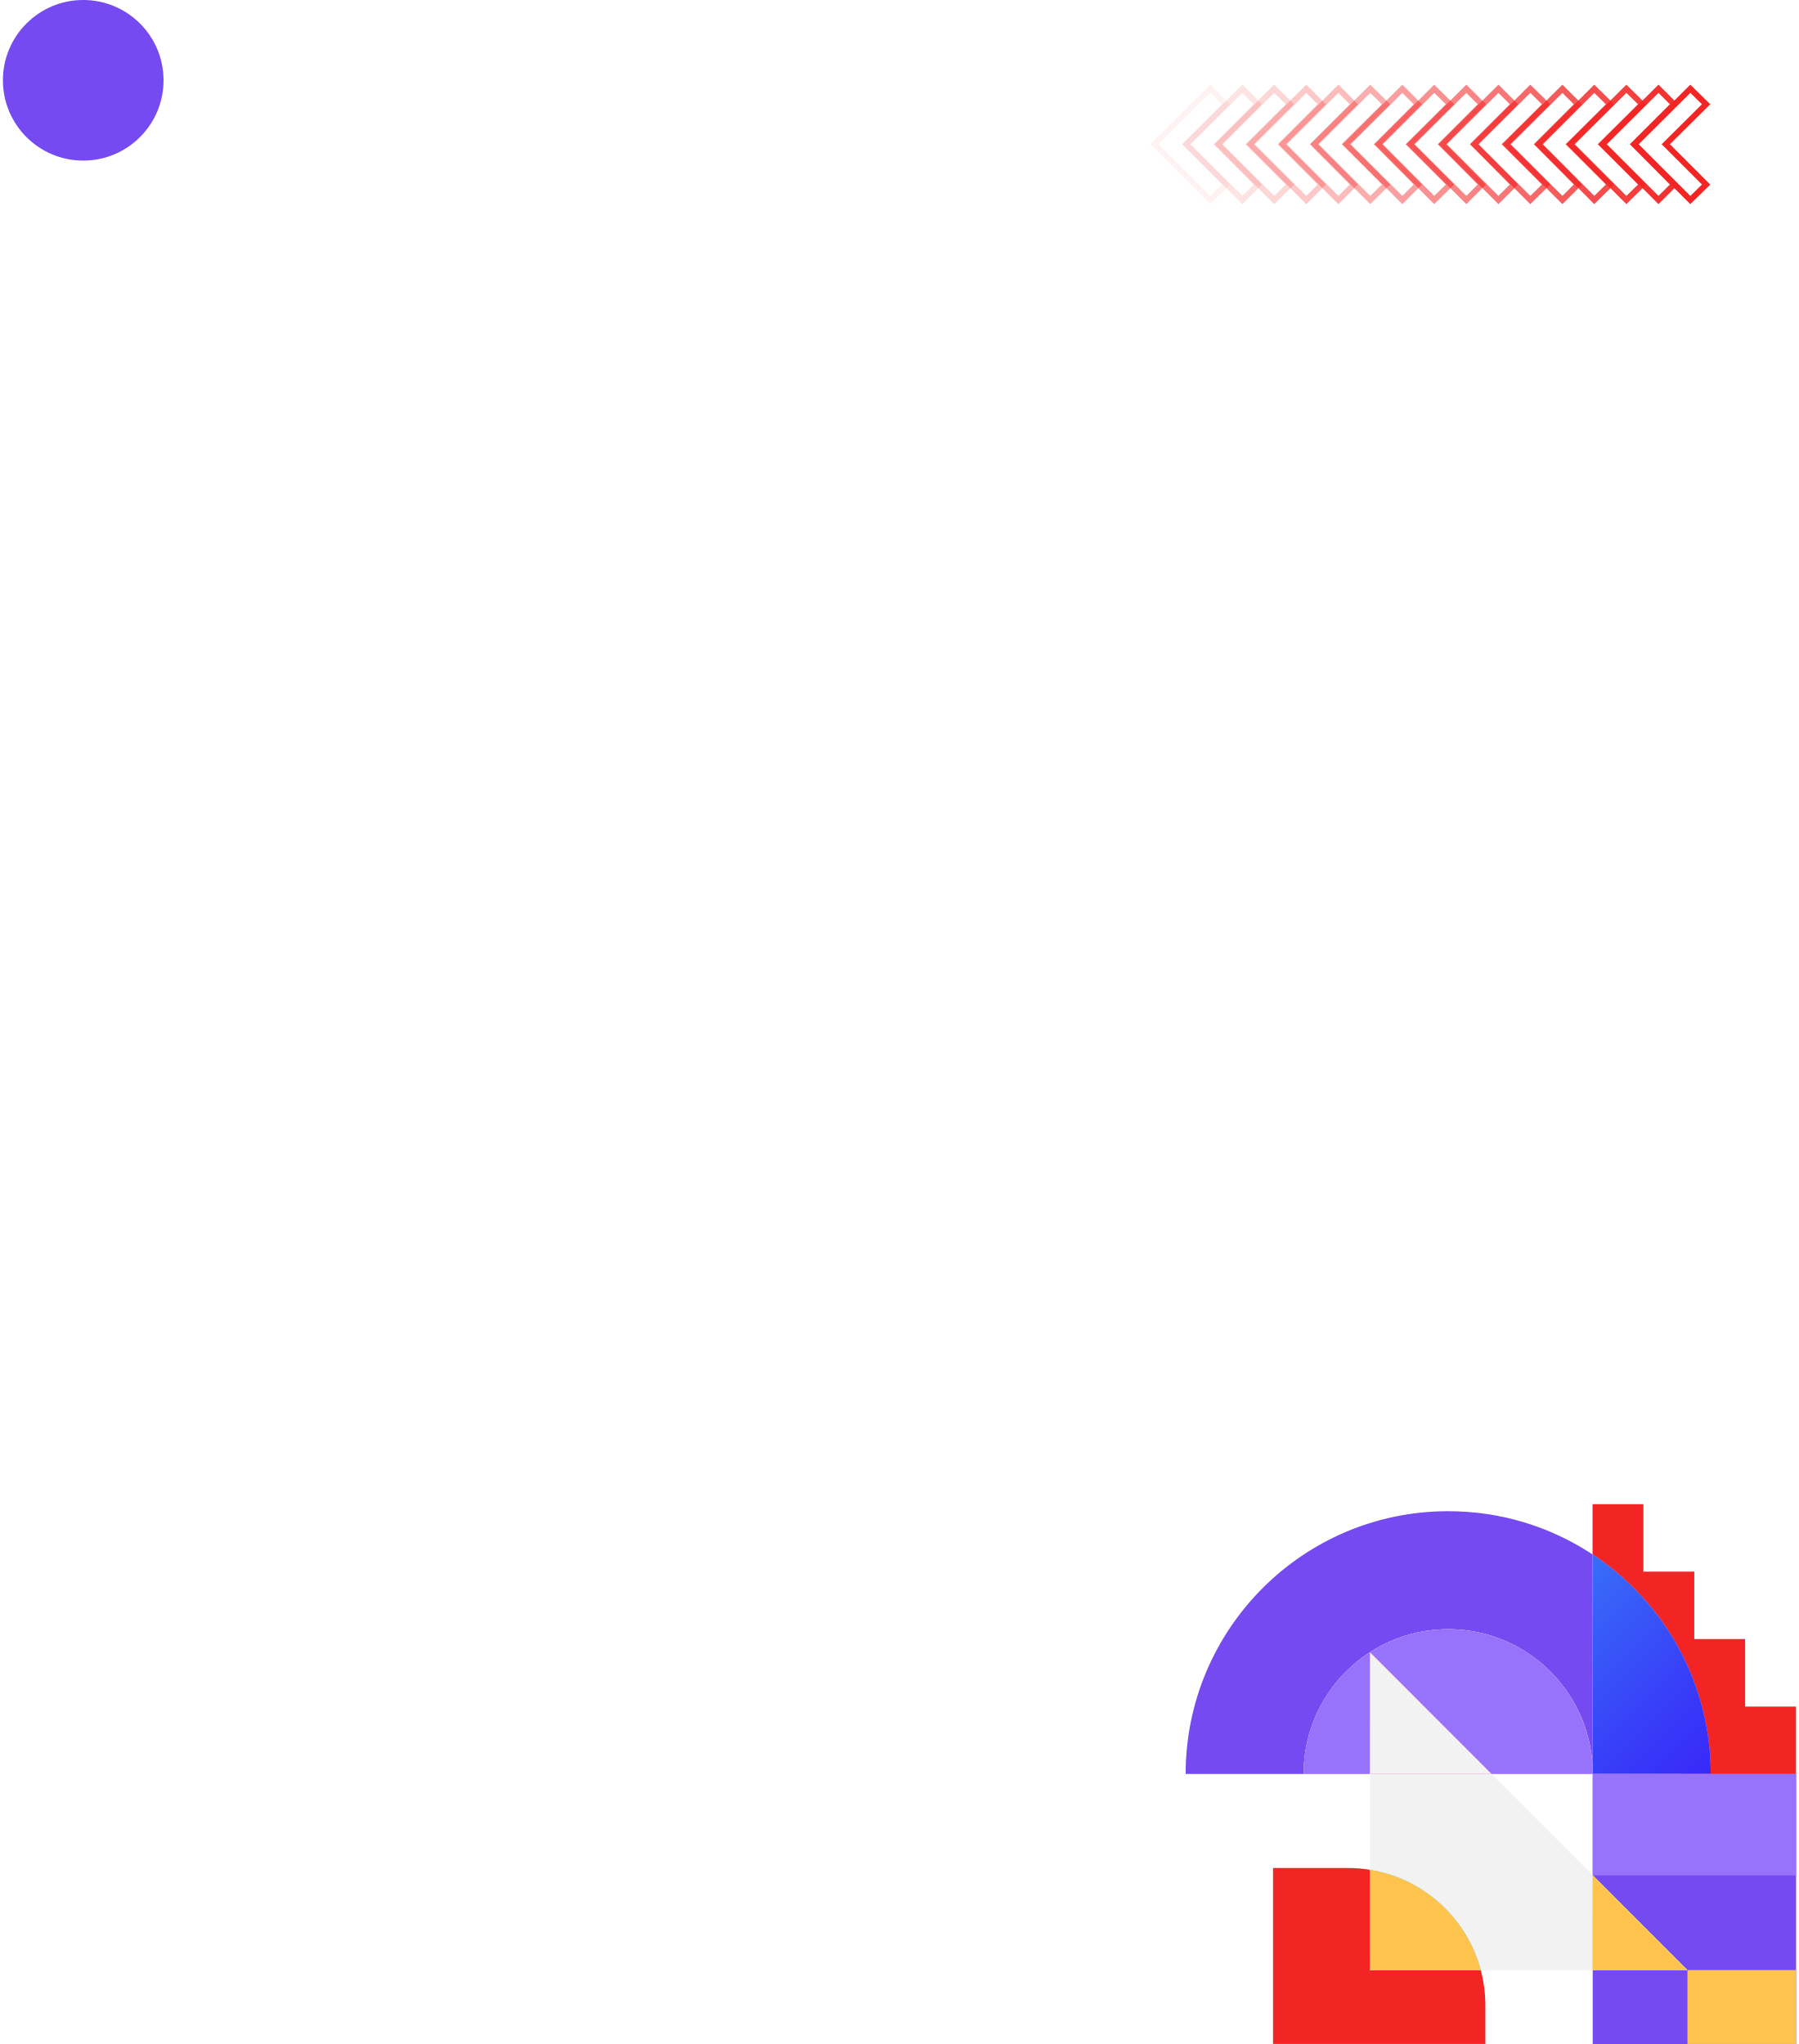
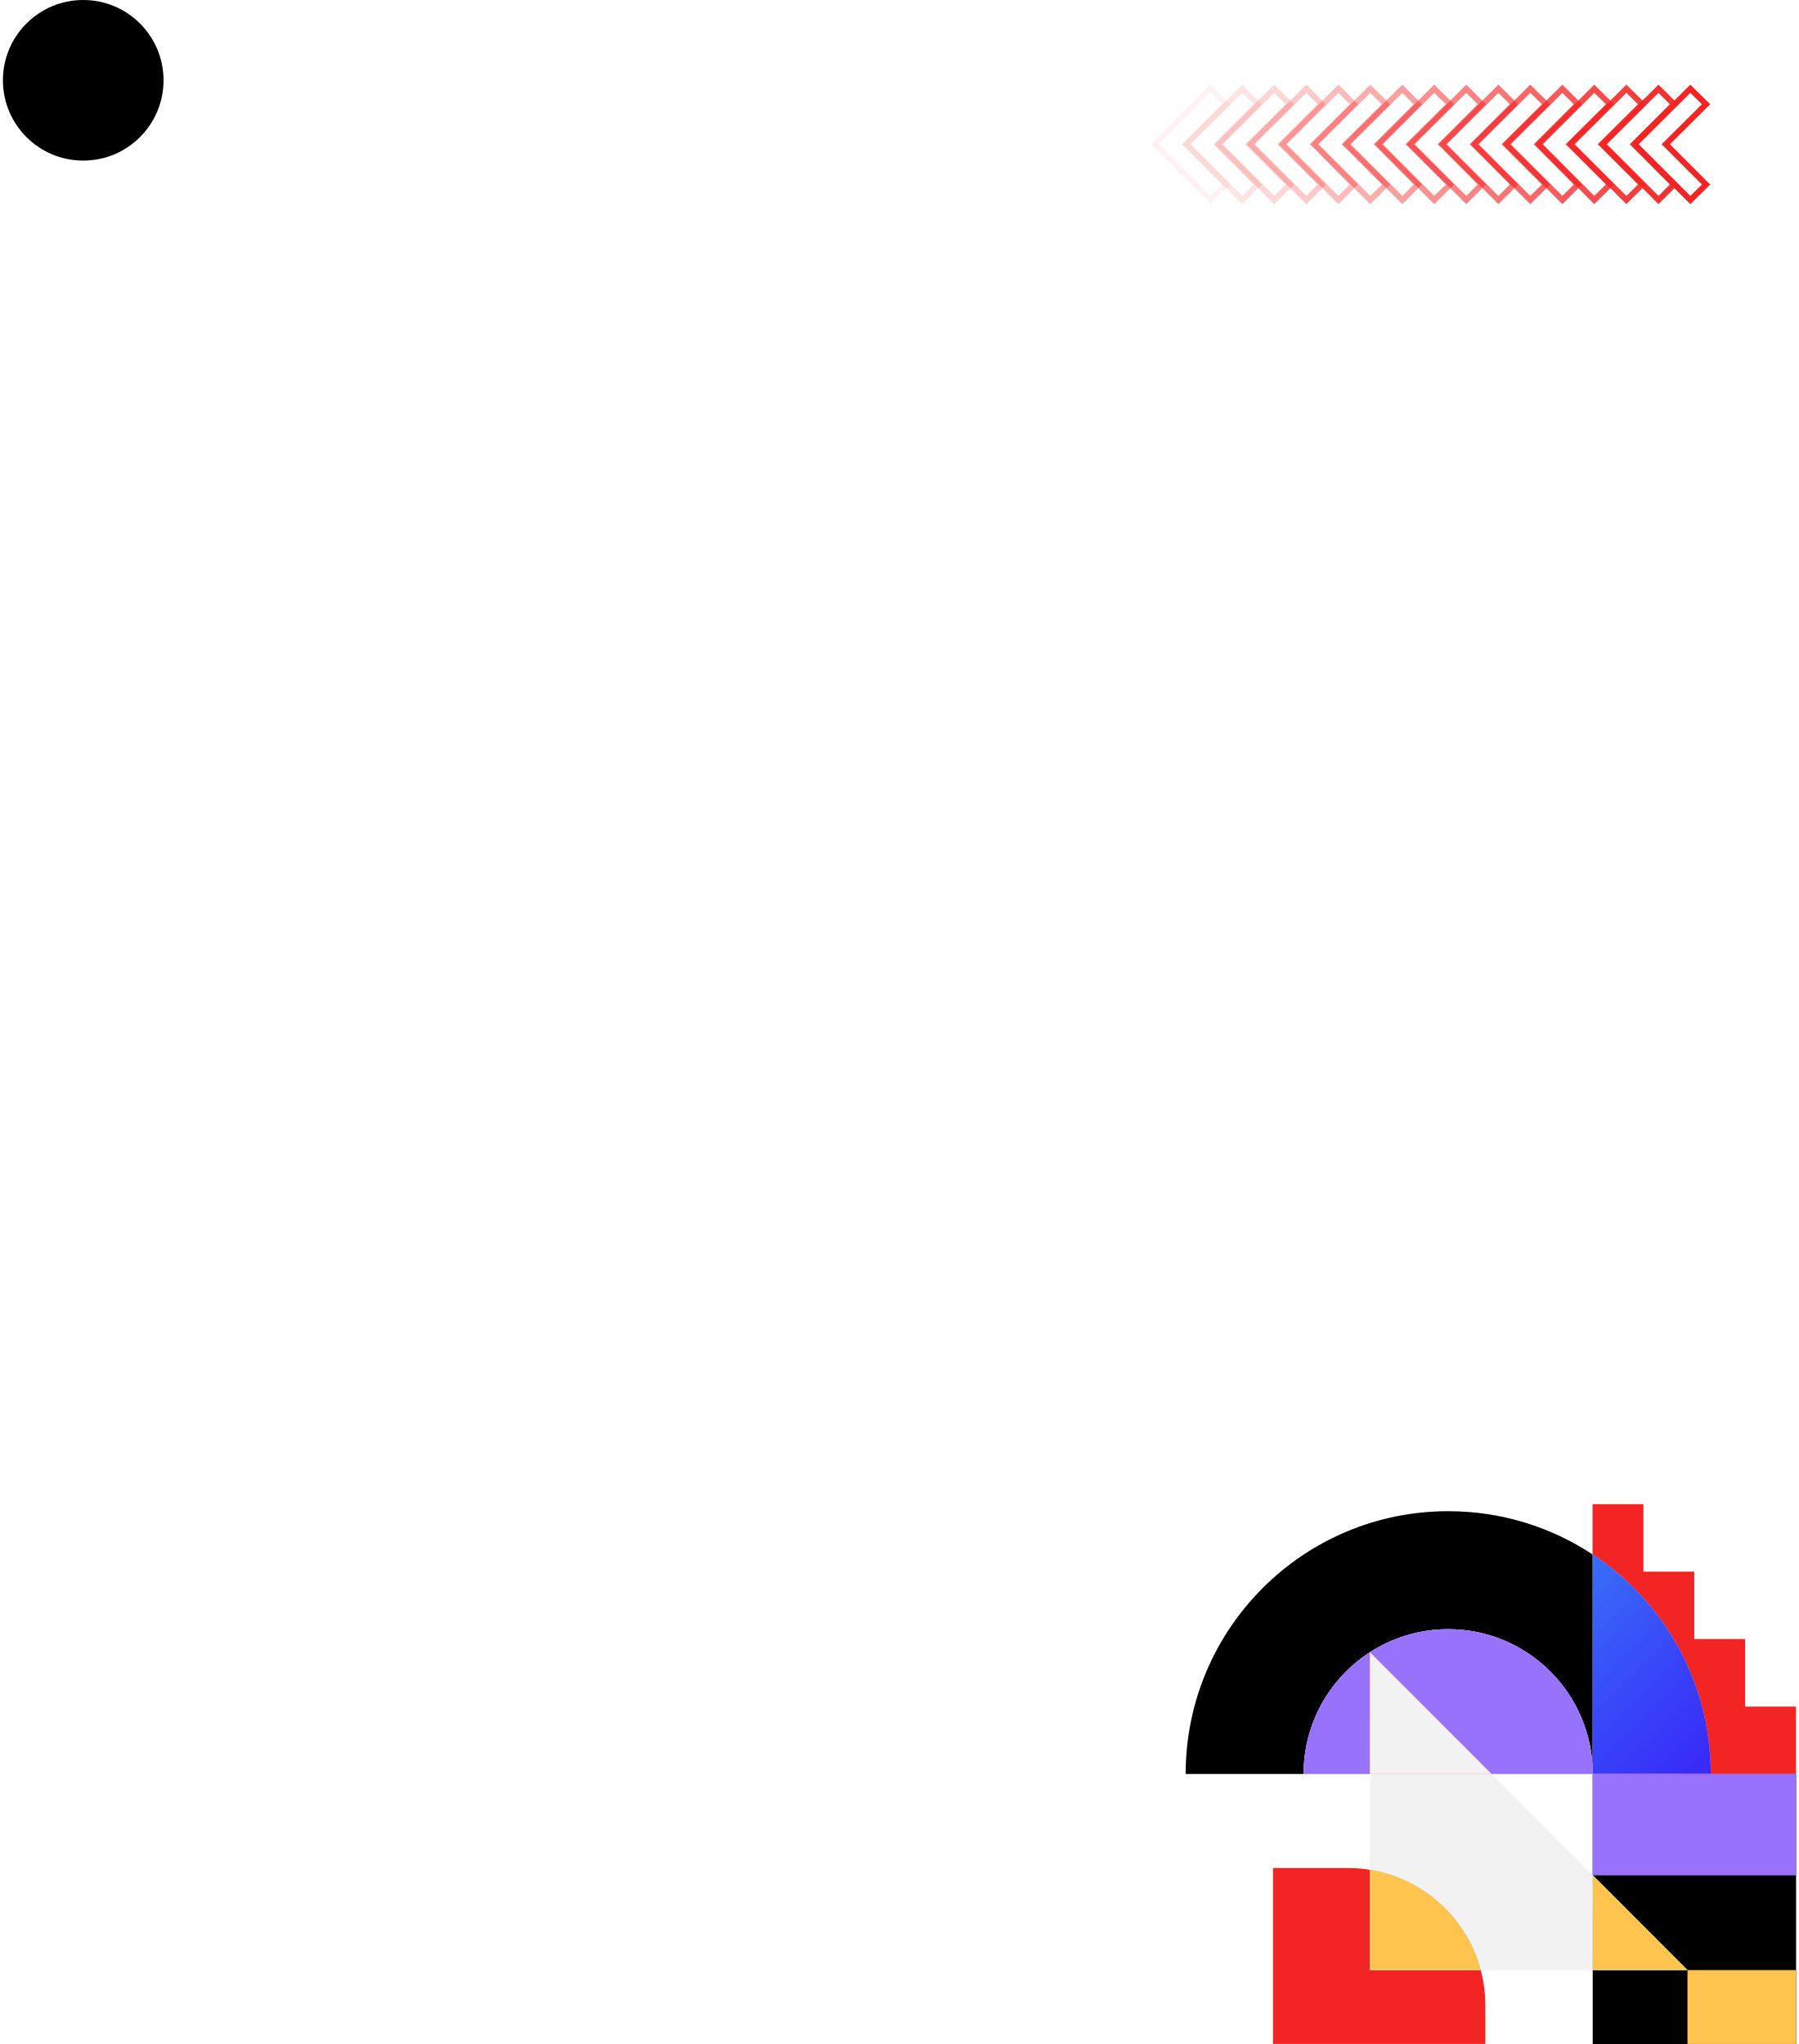
<svg xmlns="http://www.w3.org/2000/svg" width="616" height="700" viewBox="0 0 616 700" fill="none">
-   <circle cx="28.496" cy="27.5" r="27.5" fill="#764AF1" />
+   <circle cx="28.496" cy="27.5" r="27.5" fill="#000000" />
  <path d="M578.788 68.5L584.188 63.2L570.387 49.4L584.188 35.7L578.788 30.4L559.688 49.4L578.788 68.5Z" stroke="#F32424" stroke-width="2" stroke-miterlimit="10" />
  <path opacity="0.938" d="M559.489 49.4L573.189 35.7L567.889 30.4L548.789 49.4L567.889 68.5L573.189 63.2L559.489 49.4Z" stroke="#F32424" stroke-width="2" stroke-miterlimit="10" />
  <path opacity="0.875" d="M548.489 49.4L562.289 35.7L556.889 30.4L537.789 49.4L556.889 68.5L562.289 63.2L548.489 49.4Z" stroke="#F32424" stroke-width="2" stroke-miterlimit="10" />
  <path opacity="0.812" d="M537.487 49.4L551.287 35.7L545.887 30.4L526.887 49.4L545.887 68.5L551.287 63.2L537.487 49.4Z" stroke="#F32424" stroke-width="2" stroke-miterlimit="10" />
  <path opacity="0.75" d="M526.587 49.4L540.287 35.7L534.987 30.4L515.887 49.4L534.987 68.5L540.287 63.2L526.587 49.4Z" stroke="#F32424" stroke-width="2" stroke-miterlimit="10" />
  <path opacity="0.688" d="M515.591 49.4L529.391 35.7L523.991 30.4L504.891 49.4L523.991 68.5L529.391 63.2L515.591 49.4Z" stroke="#F32424" stroke-width="2" stroke-miterlimit="10" />
  <path opacity="0.625" d="M504.688 49.4L518.388 35.7L513.088 30.4L493.988 49.4L513.088 68.5L518.388 63.2L504.688 49.4Z" stroke="#F32424" stroke-width="2" stroke-miterlimit="10" />
  <path opacity="0.562" d="M493.688 49.4L507.388 35.7L502.088 30.4L482.988 49.4L502.088 68.5L507.388 63.2L493.688 49.4Z" stroke="#F32424" stroke-width="2" stroke-miterlimit="10" />
  <path opacity="0.5" d="M482.69 49.4L496.49 35.7L491.09 30.4L472.09 49.4L491.09 68.5L496.49 63.2L482.69 49.4Z" stroke="#F32424" stroke-width="2" stroke-miterlimit="10" />
  <path opacity="0.438" d="M471.79 49.4L485.49 35.7L480.19 30.4L461.09 49.4L480.19 68.5L485.49 63.2L471.79 49.4Z" stroke="#F32424" stroke-width="2" stroke-miterlimit="10" />
  <path opacity="0.375" d="M460.79 49.4L474.59 35.7L469.19 30.4L450.09 49.4L469.19 68.5L474.59 63.2L460.79 49.4Z" stroke="#F32424" stroke-width="2" stroke-miterlimit="10" />
  <path opacity="0.312" d="M449.891 49.4L463.591 35.7L458.291 30.4L439.191 49.4L458.291 68.5L463.591 63.2L449.891 49.4Z" stroke="#F32424" stroke-width="2" stroke-miterlimit="10" />
  <path opacity="0.25" d="M438.891 49.4L452.591 35.7L447.291 30.4L428.191 49.4L447.291 68.5L452.591 63.2L438.891 49.4Z" stroke="#F32424" stroke-width="2" stroke-miterlimit="10" />
  <path opacity="0.188" d="M427.891 49.4L441.691 35.7L436.291 30.4L417.191 49.4L436.291 68.5L441.691 63.2L427.891 49.4Z" stroke="#F32424" stroke-width="2" stroke-miterlimit="10" />
  <path opacity="0.125" d="M416.989 49.4L430.689 35.7L425.389 30.4L406.289 49.4L425.389 68.5L430.689 63.2L416.989 49.4Z" stroke="#F32424" stroke-width="2" stroke-miterlimit="10" />
  <path opacity="0.062" d="M405.993 49.4L419.793 35.7L414.393 30.4L395.293 49.4L414.393 68.5L419.793 63.2L405.993 49.4Z" stroke="#F32424" stroke-width="2" stroke-miterlimit="10" />
-   <path d="M495.878 557.948C523.22 557.948 545.385 580.139 545.385 607.513L545.385 590.542L545.385 584.405L545.385 532.389C531.181 522.996 514.174 517.532 495.878 517.532C446.24 517.532 405.984 557.835 405.984 607.531L446.371 607.531C446.371 580.139 468.536 557.948 495.878 557.948Z" fill="#764AF1" />
+   <path d="M495.878 557.948C523.22 557.948 545.385 580.139 545.385 607.513L545.385 590.542L545.385 584.405L545.385 532.389C531.181 522.996 514.174 517.532 495.878 517.532C446.24 517.532 405.984 557.835 405.984 607.531L446.371 607.531C446.371 580.139 468.536 557.948 495.878 557.948Z" fill="#000000" />
  <path d="M510.697 607.512L545.365 607.512C545.365 580.138 523.2 557.947 495.876 557.947C468.553 557.947 446.369 580.138 446.369 607.512L469.076 607.512L469.076 565.843L510.697 607.512Z" fill="url(#paint0_linear_29349_2460)" />
  <path d="M510.697 607.512L545.365 607.512C545.365 580.138 523.2 557.947 495.876 557.947C468.553 557.947 446.369 580.138 446.369 607.512L469.076 607.512L469.076 565.843L510.697 607.512Z" fill="#9772FB" />
-   <path d="M545.366 607.512L545.366 642.221L577.792 674.684L545.366 674.684L545.366 700L615.002 700L615.002 607.512L585.772 607.512L545.366 607.512Z" fill="#764AF1" />
+   <path d="M545.366 607.512L545.366 642.221L577.792 674.684L545.366 674.684L545.366 700L615.002 700L615.002 607.512L585.772 607.512L545.366 607.512Z" fill="#000000" />
  <path d="M545.365 642.221L510.697 607.512L469.076 607.512L469.076 640.35C487.485 643.306 502.324 656.946 507.034 674.703L545.365 674.703L545.365 642.221Z" fill="#F2F2F2" />
  <path d="M469.076 565.843L469.076 607.512L510.697 607.512L469.076 565.843Z" fill="url(#paint1_linear_29349_2460)" />
  <path d="M469.076 565.843L469.076 607.512L510.697 607.512L469.076 565.843Z" fill="url(#paint2_linear_29349_2460)" />
  <path d="M469.076 565.843L469.076 607.512L510.697 607.512L469.076 565.843Z" fill="#F2F2F2" />
  <path d="M545.365 642.221L545.365 674.684L577.791 674.684L545.365 642.221Z" fill="url(#paint3_linear_29349_2460)" />
  <path d="M545.365 642.221L545.365 674.684L577.791 674.684L545.365 642.221Z" fill="#FFC44E" />
  <path d="M469.076 640.331C466.628 639.938 464.123 639.732 461.582 639.732L435.903 639.732L435.903 699.981L508.604 699.981L508.604 686.828C508.604 682.636 508.062 678.557 507.015 674.684L469.057 674.684L469.057 640.331L469.076 640.331Z" fill="#F32424" />
  <path d="M469.079 640.331L469.079 674.684L507.037 674.684C502.309 656.928 487.469 643.287 469.079 640.331Z" fill="url(#paint4_linear_29349_2460)" />
  <path d="M469.079 640.331L469.079 674.684L507.037 674.684C502.309 656.928 487.469 643.287 469.079 640.331Z" fill="#FFC44E" />
  <path d="M575.785 607.561L614.971 607.561L614.971 584.447L597.555 584.447L597.555 561.332L580.139 561.332L580.139 538.236L562.723 538.236L562.723 515.122L545.308 515.122L545.308 532.458C563.667 548.559 575.785 576.181 575.785 607.561Z" fill="#F32424" />
  <path d="M545.365 590.523L545.365 607.494L585.771 607.494C585.771 576.097 569.717 548.461 545.384 532.351L545.384 584.367L545.384 590.523L545.365 590.523Z" fill="url(#paint5_linear_29349_2460)" />
  <path d="M545.365 590.523L545.365 607.494L585.771 607.494C585.771 576.097 569.717 548.461 545.384 532.351L545.384 584.367L545.384 590.523L545.365 590.523Z" fill="url(#paint6_linear_29349_2460)" />
  <path d="M615.002 699.981L615.002 674.684L577.81 674.684L577.81 699.981L615.002 699.981Z" fill="#FFC44E" />
  <path d="M615.002 642.239L615.002 607.512L545.385 607.512L545.385 642.239L615.002 642.239Z" fill="#9772FB" />
  <defs>
    <linearGradient id="paint0_linear_29349_2460" x1="495.868" y1="517.507" x2="495.868" y2="607.507" gradientUnits="userSpaceOnUse">
      <stop stop-color="#F8B8F8" />
      <stop offset="0.19" stop-color="#F8B2F8" />
      <stop offset="1" stop-color="#F89AF8" />
    </linearGradient>
    <linearGradient id="paint1_linear_29349_2460" x1="489.878" y1="517.507" x2="489.878" y2="607.507" gradientUnits="userSpaceOnUse">
      <stop stop-color="#F8B8F8" />
      <stop offset="0.19" stop-color="#F8B2F8" />
      <stop offset="1" stop-color="#F89AF8" />
    </linearGradient>
    <linearGradient id="paint2_linear_29349_2460" x1="489.878" y1="557.948" x2="489.878" y2="607.507" gradientUnits="userSpaceOnUse">
      <stop stop-color="#F84818" />
      <stop offset="0.055" stop-color="#F84B24" />
      <stop offset="0.388" stop-color="#FB5966" />
      <stop offset="0.667" stop-color="#FD6396" />
      <stop offset="0.88" stop-color="#FF6AB4" />
      <stop offset="1" stop-color="#FF6CBF" />
    </linearGradient>
    <linearGradient id="paint3_linear_29349_2460" x1="561.582" y1="607.507" x2="561.582" y2="699.992" gradientUnits="userSpaceOnUse">
      <stop stop-color="#69FFFF" />
      <stop offset="0.974" stop-color="#2DCCF7" />
      <stop offset="1" stop-color="#2BCBF7" />
    </linearGradient>
    <linearGradient id="paint4_linear_29349_2460" x1="488.05" y1="565.838" x2="488.05" y2="674.693" gradientUnits="userSpaceOnUse">
      <stop stop-color="#69FFFF" />
      <stop offset="0.974" stop-color="#2DCCF7" />
      <stop offset="1" stop-color="#2BCBF7" />
    </linearGradient>
    <linearGradient id="paint5_linear_29349_2460" x1="565.565" y1="517.508" x2="565.565" y2="607.507" gradientUnits="userSpaceOnUse">
      <stop stop-color="#F8B8F8" />
      <stop offset="0.19" stop-color="#F8B2F8" />
      <stop offset="1" stop-color="#F89AF8" />
    </linearGradient>
    <linearGradient id="paint6_linear_29349_2460" x1="527.25" y1="550.509" x2="585.039" y2="608.231" gradientUnits="userSpaceOnUse">
      <stop stop-color="#386EF8" />
      <stop offset="0.619" stop-color="#3840F8" />
      <stop offset="1" stop-color="#3828F8" />
    </linearGradient>
  </defs>
</svg>
